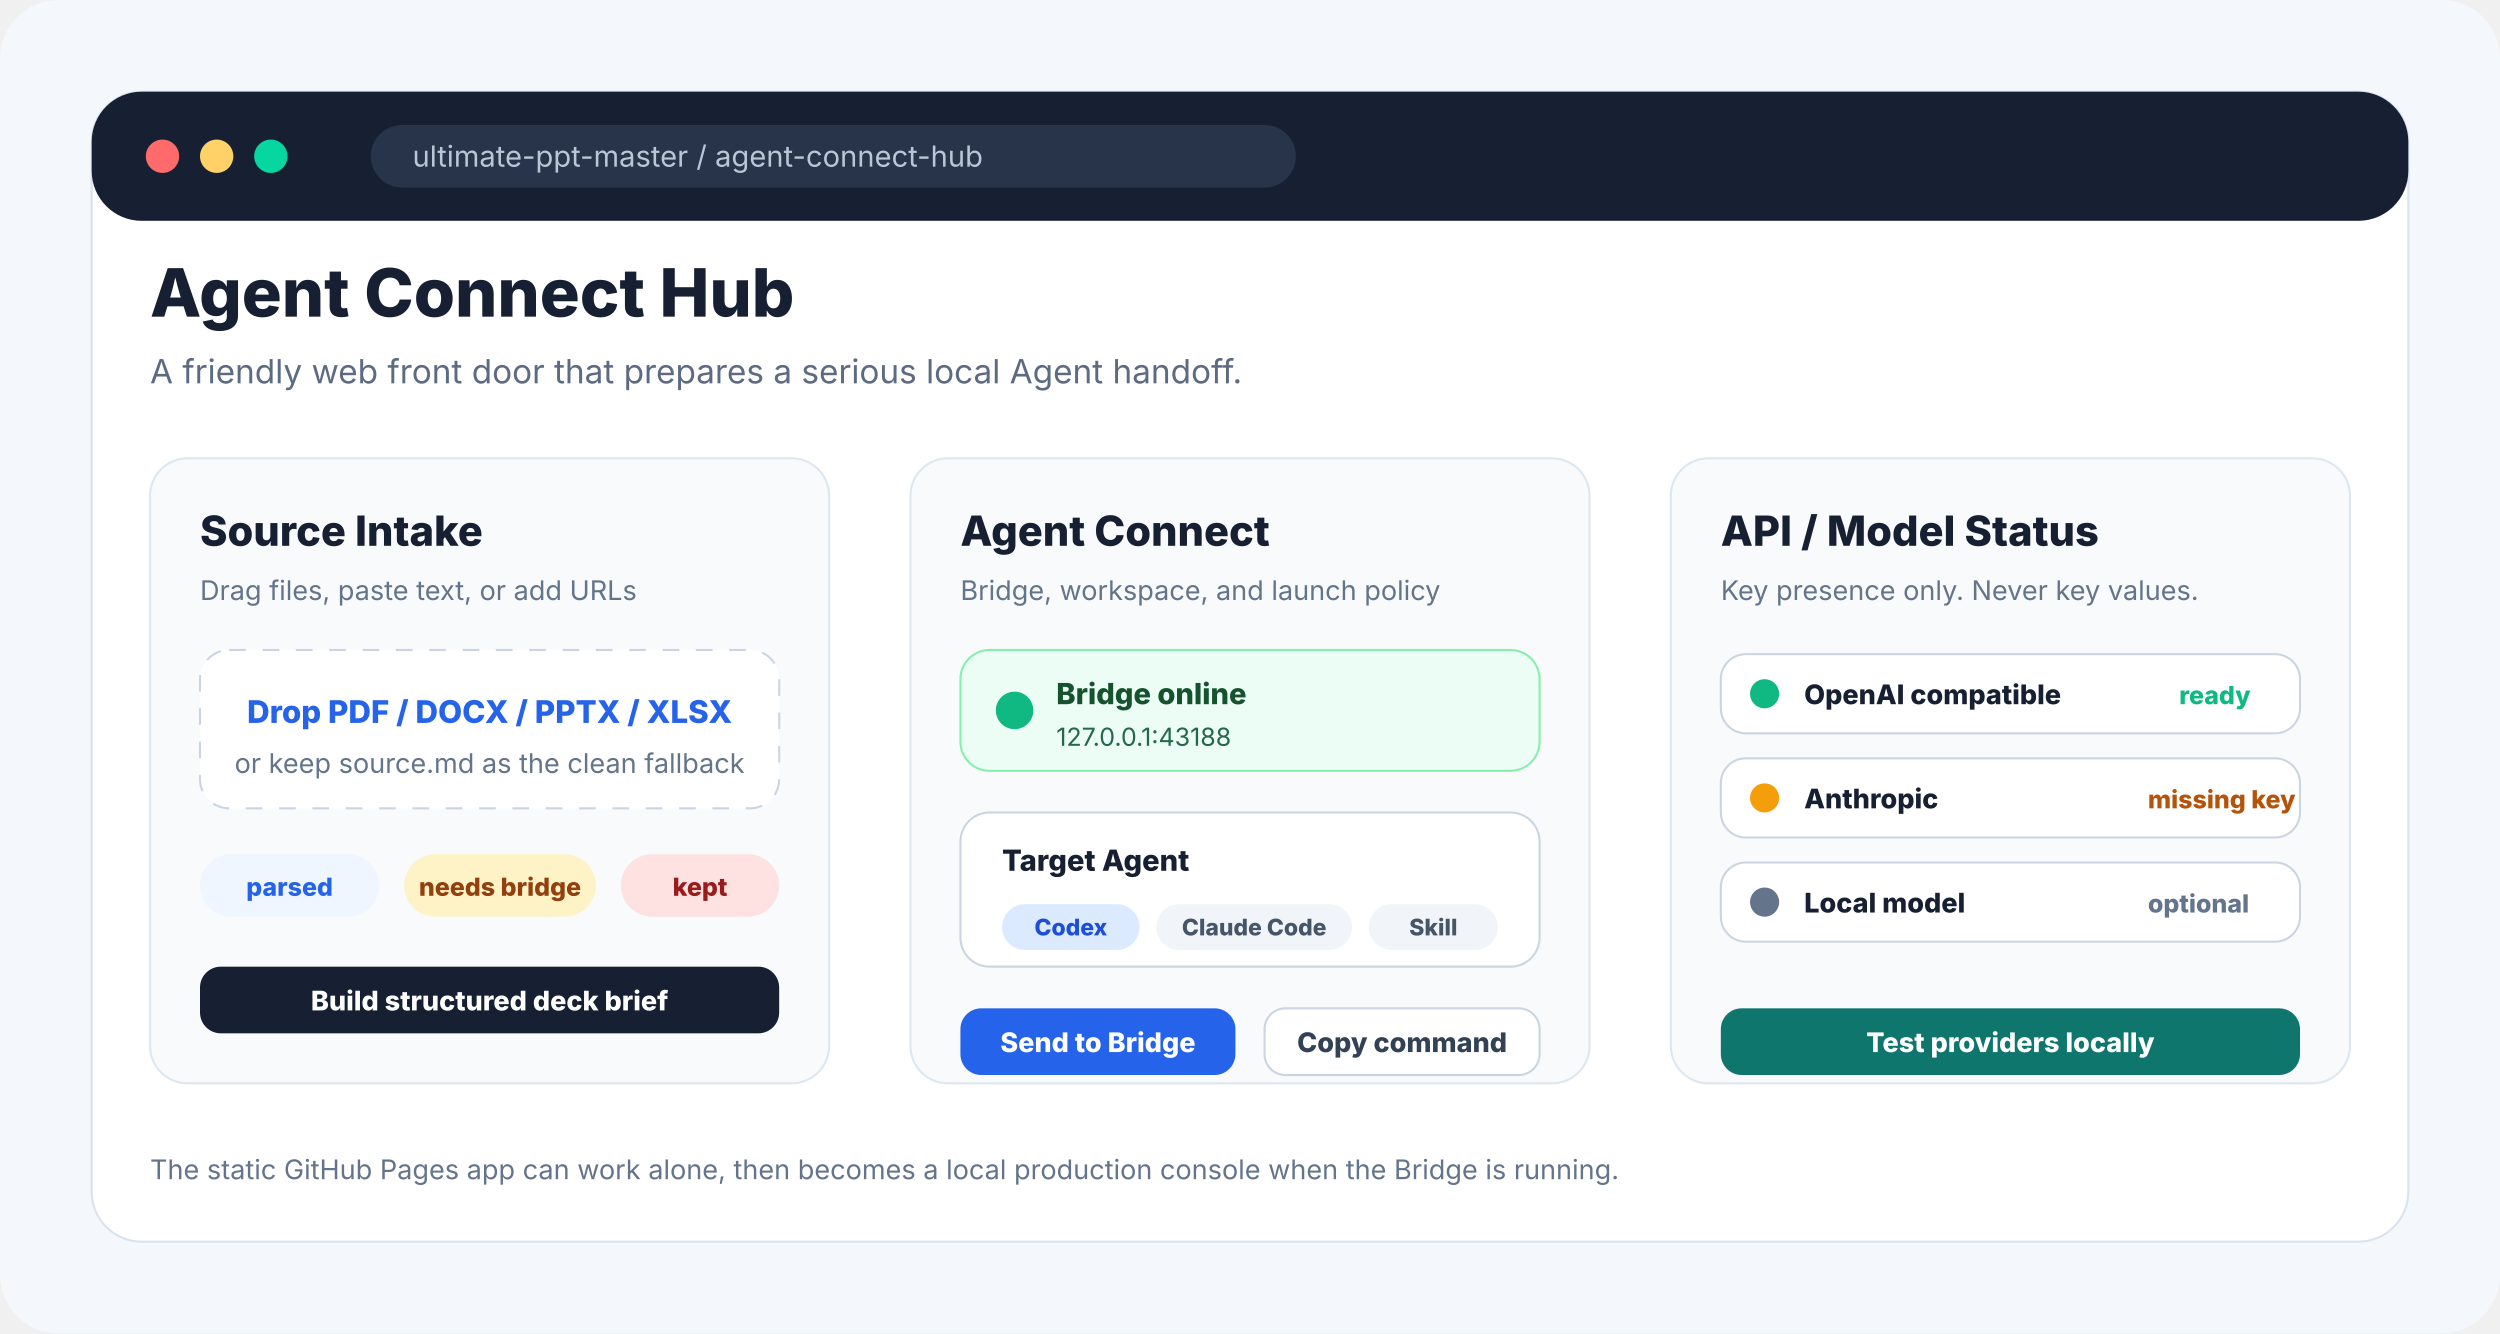
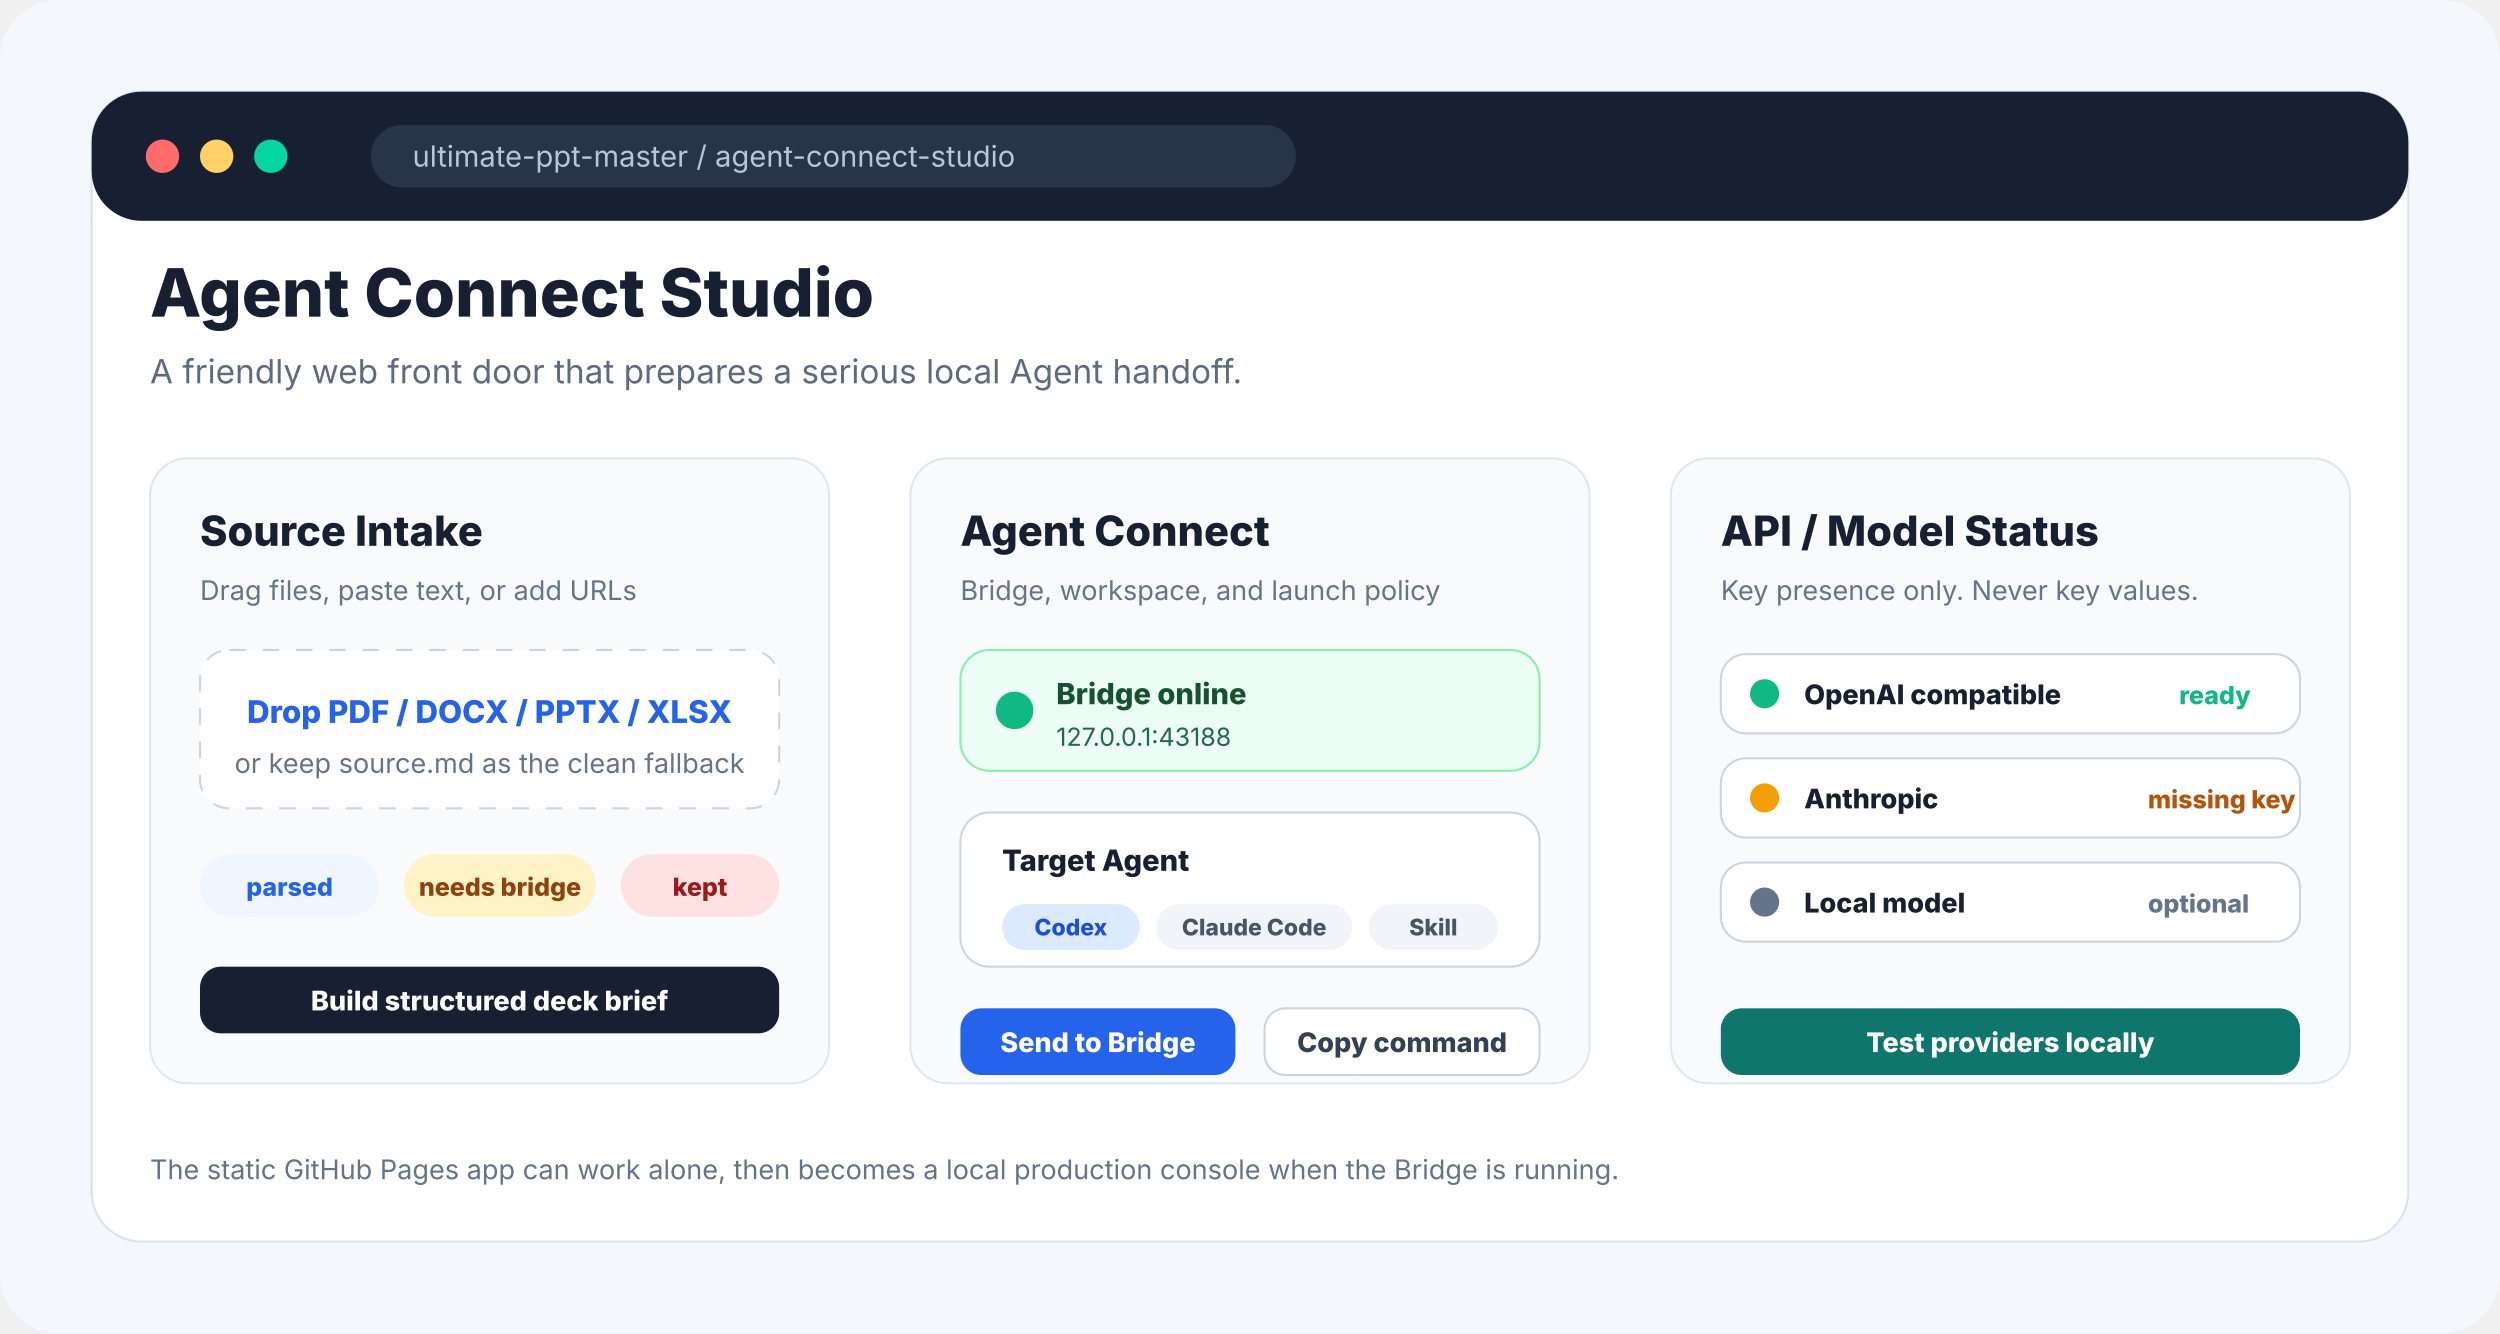
<svg xmlns="http://www.w3.org/2000/svg" width="1200" height="640" viewBox="0 0 1200 640" fill="none" role="img" aria-labelledby="title desc">
  <rect width="1200" height="640" rx="28" fill="#F4F7FB" />
  <rect x="44" y="44" width="1112" height="552" rx="24" fill="#FFFFFF" stroke="#D9E3EE" />
  <rect x="44" y="44" width="1112" height="62" rx="24" fill="#172033" />
  <circle cx="78" cy="75" r="8" fill="#FF6B6B" />
  <circle cx="104" cy="75" r="8" fill="#FFD166" />
  <circle cx="130" cy="75" r="8" fill="#06D6A0" />
  <rect x="178" y="60" width="444" height="30" rx="15" fill="#27344A" />
-   <text x="198" y="80" fill="#B9C6D6" font-family="Inter, Arial, sans-serif" font-size="14">ultimate-ppt-master / agent-connect-hub</text>
-   <text x="72" y="152" fill="#172033" font-family="Inter, Arial, sans-serif" font-size="32" font-weight="800">Agent Connect Hub</text>
+   <text x="198" y="80" fill="#B9C6D6" font-family="Inter, Arial, sans-serif" font-size="14">ultimate-ppt-master / agent-connect-studio</text>
+   <text x="72" y="152" fill="#172033" font-family="Inter, Arial, sans-serif" font-size="32" font-weight="800">Agent Connect Studio</text>
  <text x="72" y="184" fill="#5D6B82" font-family="Inter, Arial, sans-serif" font-size="16">A friendly web front door that prepares a serious local Agent handoff.</text>
  <g transform="translate(72 220)">
    <rect width="326" height="300" rx="18" fill="#F8FAFC" stroke="#DDE7F0" />
    <text x="24" y="42" fill="#172033" font-family="Inter, Arial, sans-serif" font-size="20" font-weight="800">Source Intake</text>
    <text x="24" y="68" fill="#64748B" font-family="Inter, Arial, sans-serif" font-size="13">Drag files, paste text, or add URLs</text>
    <rect x="24" y="92" width="278" height="76" rx="14" fill="#FFFFFF" stroke="#CBD5E1" stroke-dasharray="8 8" />
    <text x="163" y="127" text-anchor="middle" fill="#2563EB" font-family="Inter, Arial, sans-serif" font-size="15" font-weight="800">Drop PDF / DOCX / PPTX / XLSX</text>
    <text x="163" y="151" text-anchor="middle" fill="#64748B" font-family="Inter, Arial, sans-serif" font-size="13">or keep source.md as the clean fallback</text>
    <rect x="24" y="190" width="86" height="30" rx="15" fill="#EFF6FF" />
    <text x="67" y="210" text-anchor="middle" fill="#2563EB" font-family="Inter, Arial, sans-serif" font-size="12" font-weight="800">parsed</text>
    <rect x="122" y="190" width="92" height="30" rx="15" fill="#FEF3C7" />
    <text x="168" y="210" text-anchor="middle" fill="#92400E" font-family="Inter, Arial, sans-serif" font-size="12" font-weight="800">needs bridge</text>
    <rect x="226" y="190" width="76" height="30" rx="15" fill="#FEE2E2" />
    <text x="264" y="210" text-anchor="middle" fill="#991B1B" font-family="Inter, Arial, sans-serif" font-size="12" font-weight="800">kept</text>
    <rect x="24" y="244" width="278" height="32" rx="10" fill="#172033" />
    <text x="163" y="265" text-anchor="middle" fill="#FFFFFF" font-family="Inter, Arial, sans-serif" font-size="13" font-weight="800">Build structured deck brief</text>
  </g>
  <g transform="translate(437 220)">
    <rect width="326" height="300" rx="18" fill="#F8FAFC" stroke="#DDE7F0" />
    <text x="24" y="42" fill="#172033" font-family="Inter, Arial, sans-serif" font-size="20" font-weight="800">Agent Connect</text>
    <text x="24" y="68" fill="#64748B" font-family="Inter, Arial, sans-serif" font-size="13">Bridge, workspace, and launch policy</text>
    <rect x="24" y="92" width="278" height="58" rx="14" fill="#ECFDF5" stroke="#86EFAC" />
    <circle cx="50" cy="121" r="9" fill="#10B981" />
    <text x="70" y="118" fill="#14532D" font-family="Inter, Arial, sans-serif" font-size="14" font-weight="800">Bridge online</text>
    <text x="70" y="138" fill="#23684E" font-family="Inter, Arial, sans-serif" font-size="12">127.0.0.1:43188</text>
    <rect x="24" y="170" width="278" height="74" rx="14" fill="#FFFFFF" stroke="#CBD5E1" />
    <text x="44" y="198" fill="#172033" font-family="Inter, Arial, sans-serif" font-size="14" font-weight="800">Target Agent</text>
    <rect x="44" y="214" width="66" height="22" rx="11" fill="#DBEAFE" />
    <text x="77" y="229" text-anchor="middle" fill="#1D4ED8" font-family="Inter, Arial, sans-serif" font-size="11" font-weight="800">Codex</text>
    <rect x="118" y="214" width="94" height="22" rx="11" fill="#F1F5F9" />
    <text x="165" y="229" text-anchor="middle" fill="#475569" font-family="Inter, Arial, sans-serif" font-size="11" font-weight="800">Claude Code</text>
    <rect x="220" y="214" width="62" height="22" rx="11" fill="#F1F5F9" />
    <text x="251" y="229" text-anchor="middle" fill="#475569" font-family="Inter, Arial, sans-serif" font-size="11" font-weight="800">Skill</text>
    <rect x="24" y="264" width="132" height="32" rx="10" fill="#2563EB" />
    <text x="90" y="285" text-anchor="middle" fill="#FFFFFF" font-family="Inter, Arial, sans-serif" font-size="13" font-weight="800">Send to Bridge</text>
    <rect x="170" y="264" width="132" height="32" rx="10" fill="#FFFFFF" stroke="#CBD5E1" />
    <text x="236" y="285" text-anchor="middle" fill="#334155" font-family="Inter, Arial, sans-serif" font-size="13" font-weight="800">Copy command</text>
  </g>
  <g transform="translate(802 220)">
    <rect width="326" height="300" rx="18" fill="#F8FAFC" stroke="#DDE7F0" />
    <text x="24" y="42" fill="#172033" font-family="Inter, Arial, sans-serif" font-size="20" font-weight="800">API / Model Status</text>
    <text x="24" y="68" fill="#64748B" font-family="Inter, Arial, sans-serif" font-size="13">Key presence only. Never key values.</text>
    <g transform="translate(24 94)">
      <rect width="278" height="38" rx="12" fill="#FFFFFF" stroke="#CBD5E1" />
      <circle cx="21" cy="19" r="7" fill="#10B981" />
      <text x="40" y="24" fill="#172033" font-family="Inter, Arial, sans-serif" font-size="13" font-weight="800">OpenAI compatible</text>
      <text x="220" y="24" fill="#10B981" font-family="Inter, Arial, sans-serif" font-size="12" font-weight="800">ready</text>
    </g>
    <g transform="translate(24 144)">
      <rect width="278" height="38" rx="12" fill="#FFFFFF" stroke="#CBD5E1" />
      <circle cx="21" cy="19" r="7" fill="#F59E0B" />
      <text x="40" y="24" fill="#172033" font-family="Inter, Arial, sans-serif" font-size="13" font-weight="800">Anthropic</text>
      <text x="205" y="24" fill="#B45309" font-family="Inter, Arial, sans-serif" font-size="12" font-weight="800">missing key</text>
    </g>
    <g transform="translate(24 194)">
      <rect width="278" height="38" rx="12" fill="#FFFFFF" stroke="#CBD5E1" />
      <circle cx="21" cy="19" r="7" fill="#64748B" />
      <text x="40" y="24" fill="#172033" font-family="Inter, Arial, sans-serif" font-size="13" font-weight="800">Local model</text>
      <text x="205" y="24" fill="#64748B" font-family="Inter, Arial, sans-serif" font-size="12" font-weight="800">optional</text>
    </g>
    <rect x="24" y="264" width="278" height="32" rx="10" fill="#0F766E" />
    <text x="163" y="285" text-anchor="middle" fill="#FFFFFF" font-family="Inter, Arial, sans-serif" font-size="13" font-weight="800">Test providers locally</text>
  </g>
  <text x="72" y="566" fill="#64748B" font-family="Inter, Arial, sans-serif" font-size="13">The static GitHub Pages app can work alone, then becomes a local production console when the Bridge is running.</text>
</svg>
